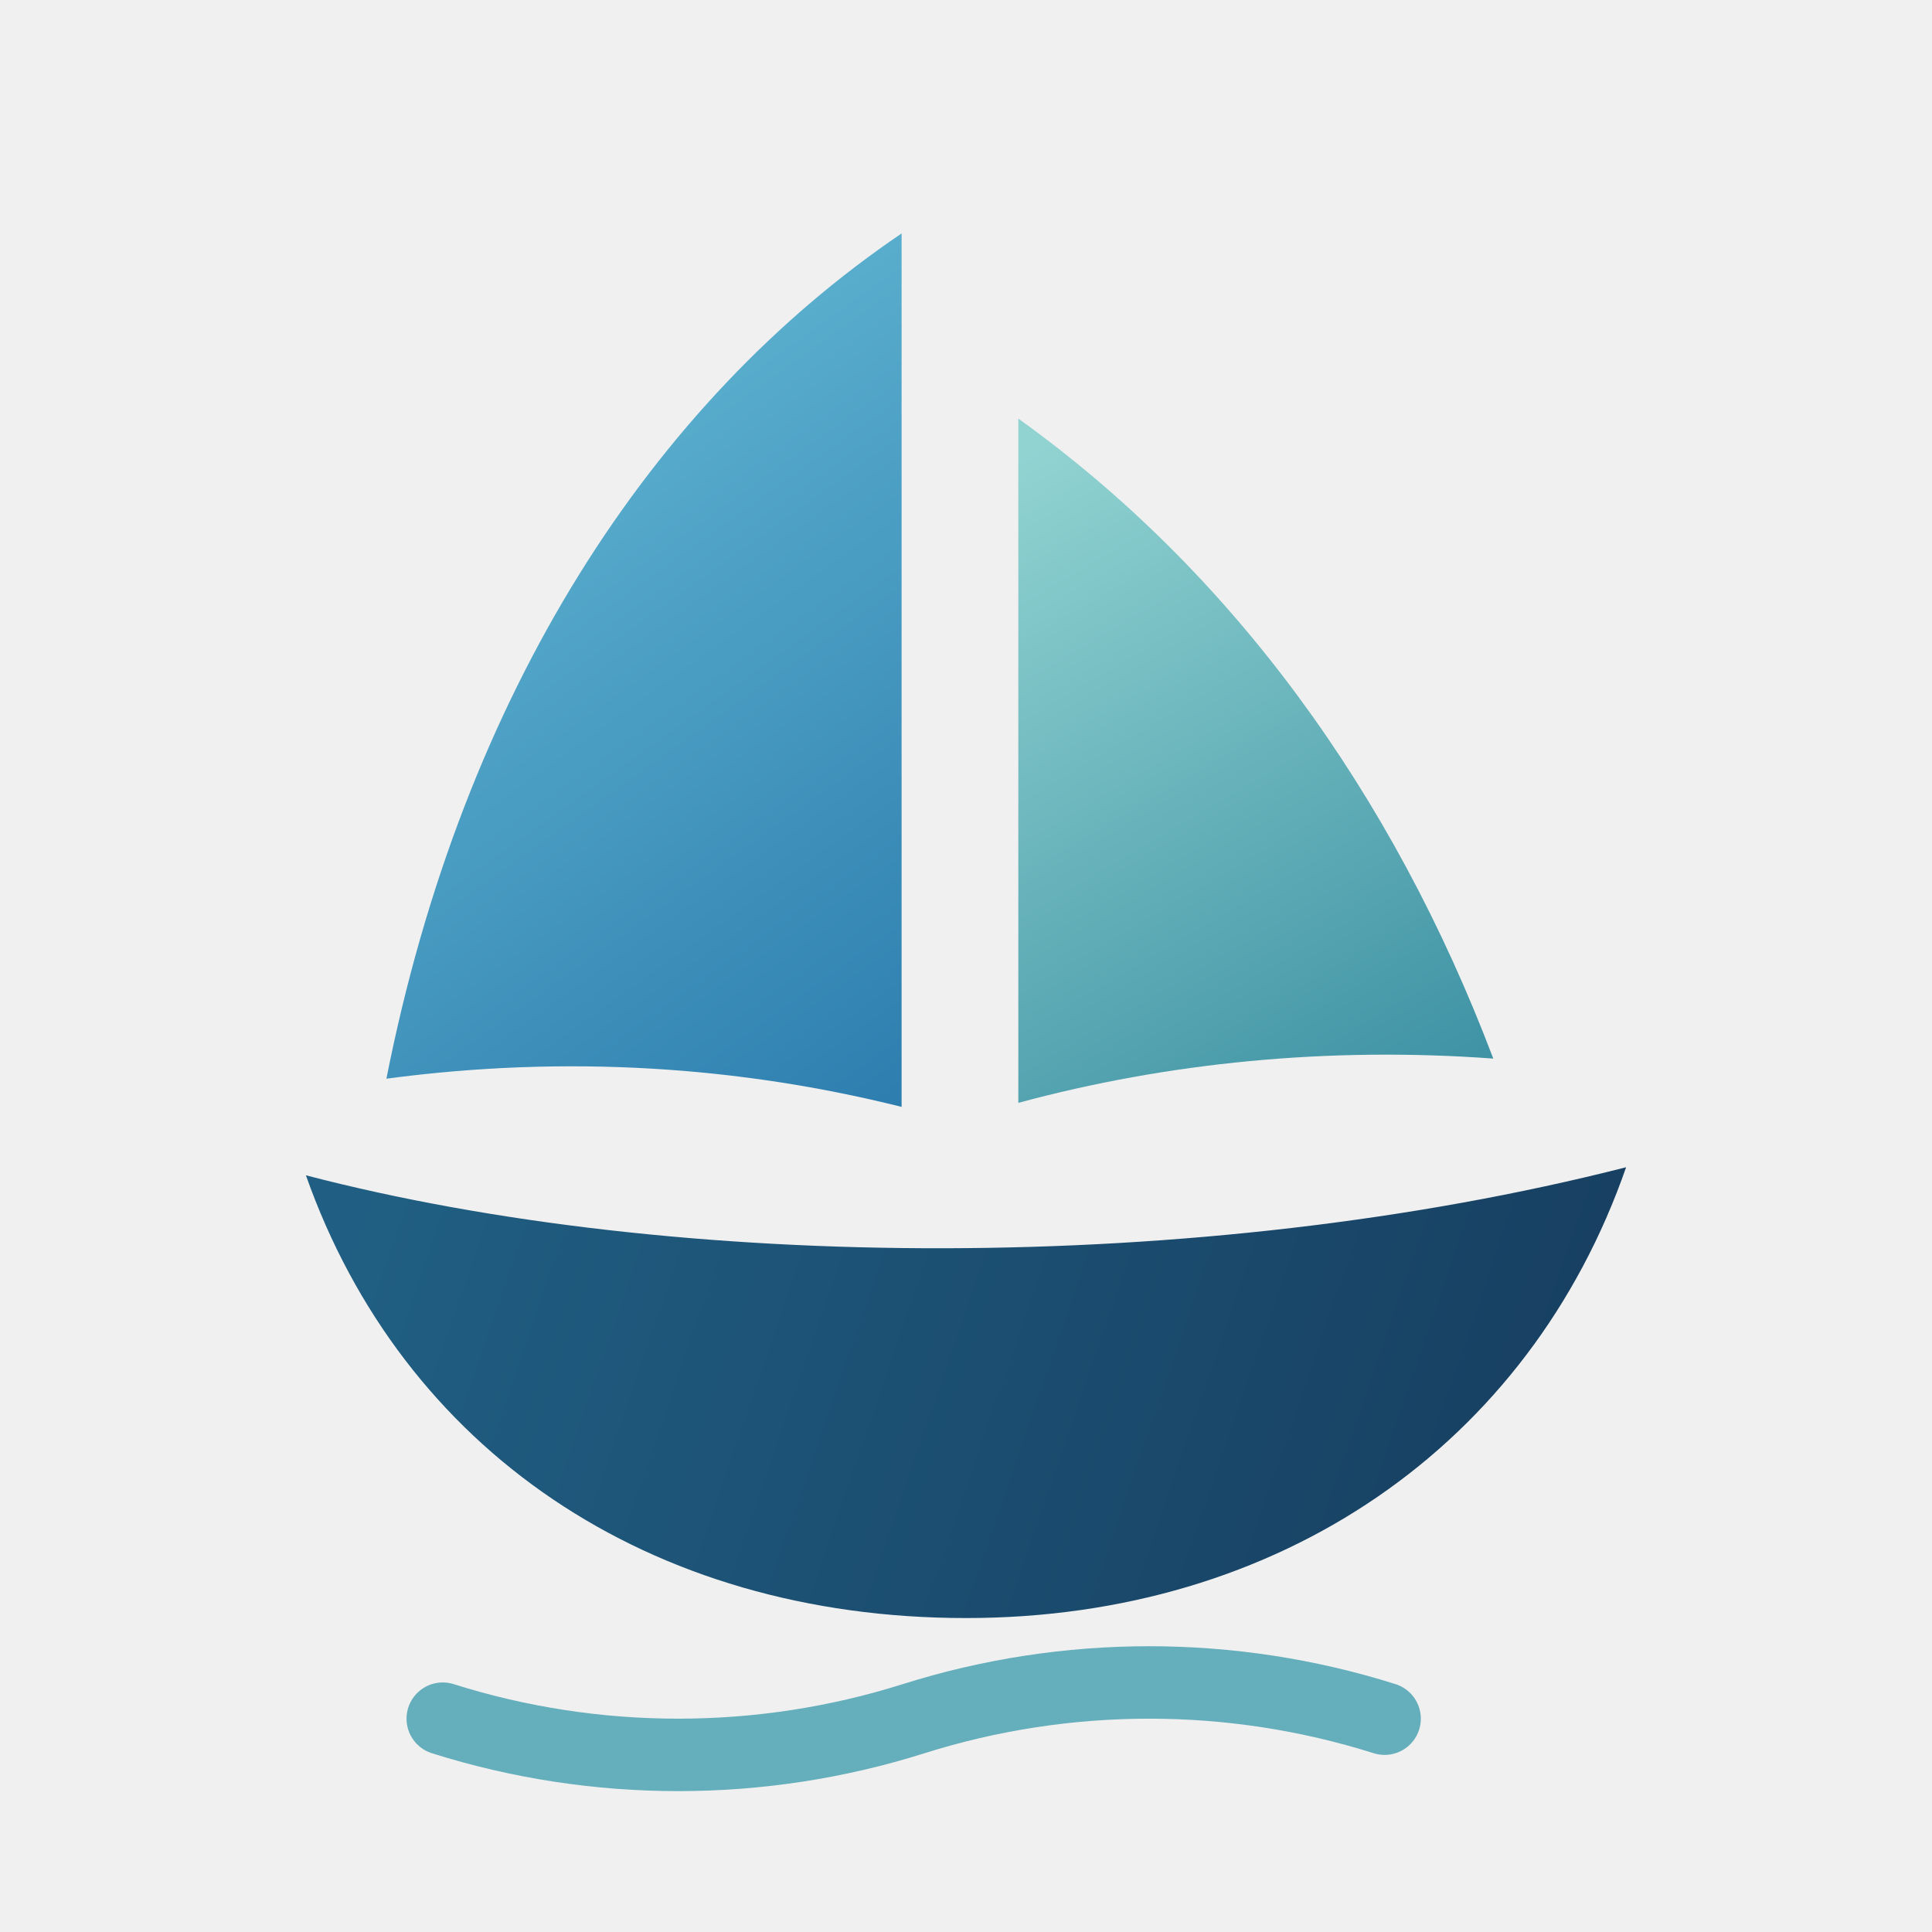
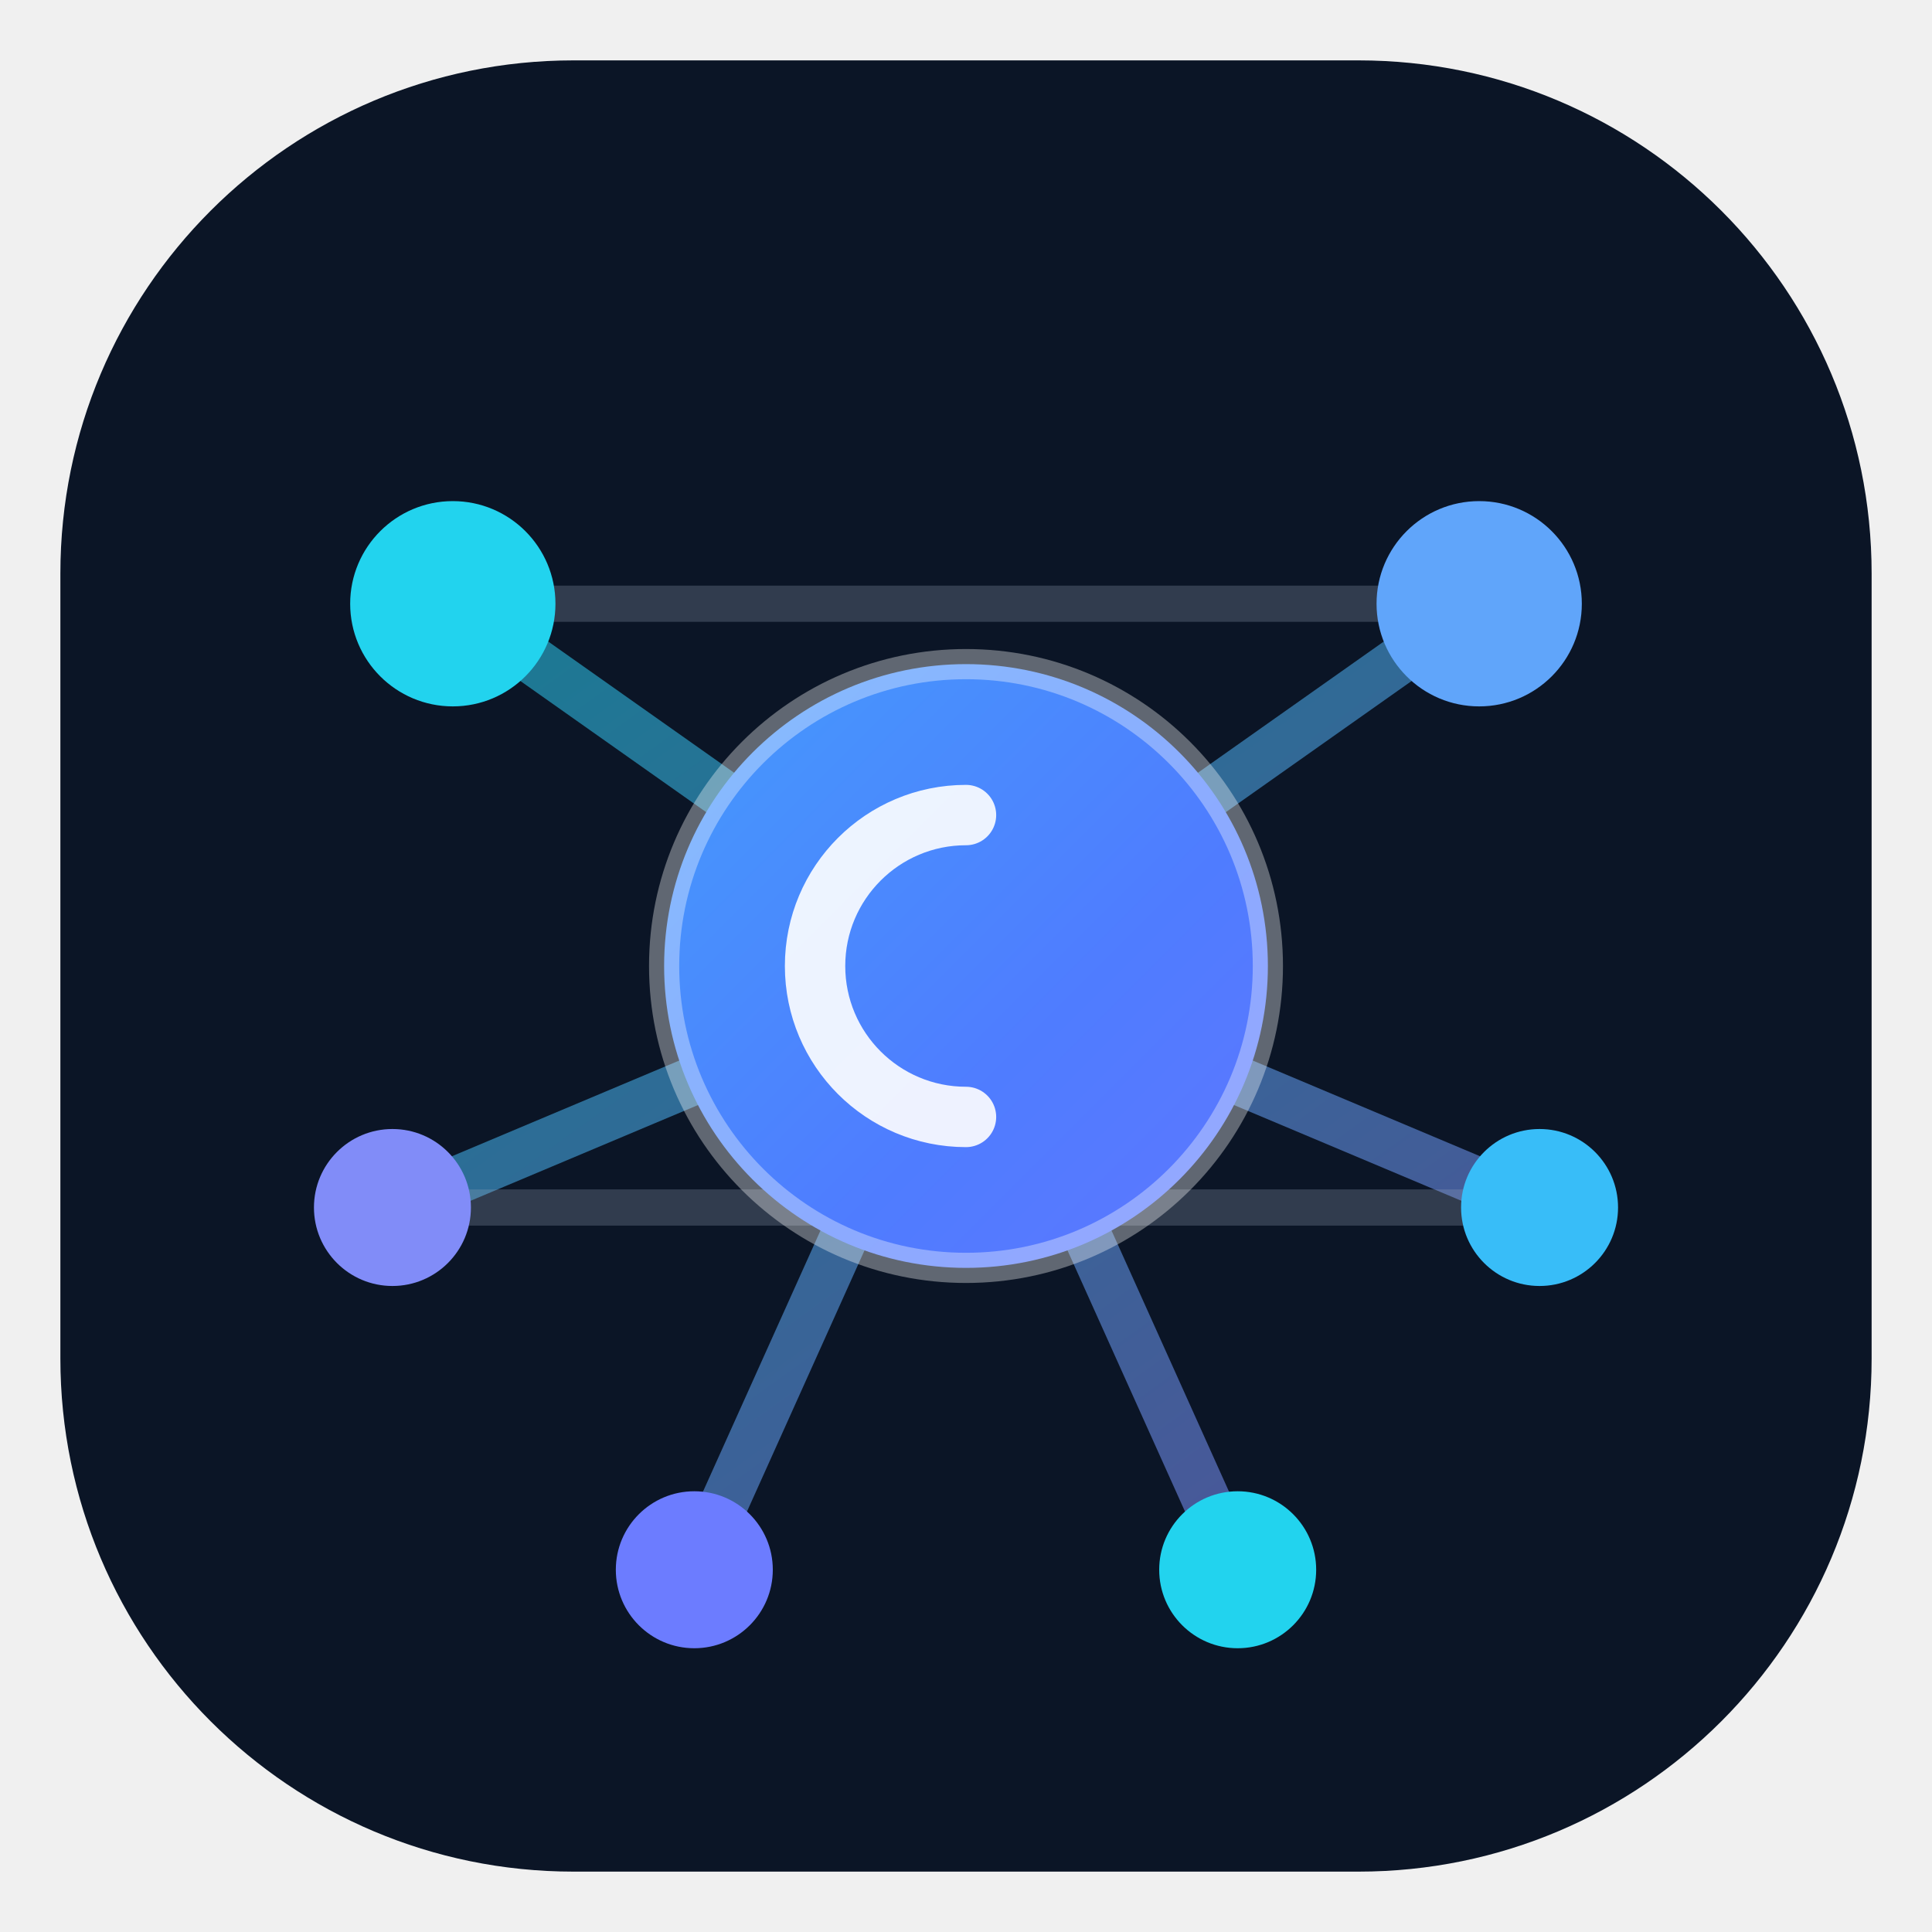
- <svg xmlns="http://www.w3.org/2000/svg" viewBox="0 0 48 48" fill="none">
+ <svg xmlns="http://www.w3.org/2000/svg" viewBox="0 0 64 64" fill="none">
  <defs>
-     <linearGradient id="sail-main" x1="11" y1="8" x2="26" y2="29" gradientUnits="userSpaceOnUse">
-       <stop stop-color="#64B9D4" />
-       <stop offset="1" stop-color="#2575A9" />
+     <linearGradient id="qz-core" x1="8" y1="8" x2="56" y2="56" gradientUnits="userSpaceOnUse">
+       <stop offset="0" stop-color="#38bdf8" />
+       <stop offset=".55" stop-color="#4f7cff" />
+       <stop offset="1" stop-color="#7c6cff" />
    </linearGradient>
-     <linearGradient id="sail-side" x1="26" y1="11" x2="36" y2="28" gradientUnits="userSpaceOnUse">
-       <stop stop-color="#91D3D1" />
-       <stop offset="1" stop-color="#3A8FA2" />
+     <linearGradient id="qz-halo" x1="20" y1="14" x2="46" y2="50" gradientUnits="userSpaceOnUse">
+       <stop offset="0" stop-color="#22d3ee" />
+       <stop offset="1" stop-color="#818cf8" />
    </linearGradient>
-     <linearGradient id="hull" x1="9" y1="29" x2="38" y2="39" gradientUnits="userSpaceOnUse">
-       <stop stop-color="#205F83" />
-       <stop offset="1" stop-color="#173F61" />
-     </linearGradient>
+     <radialGradient id="qz-glow" cx=".5" cy=".42" r=".68">
+       <stop offset="0" stop-color="#22d3ee" stop-opacity=".5" />
+       <stop offset="1" stop-color="#22d3ee" stop-opacity="0" />
+     </radialGradient>
  </defs>
-   <path d="M22.4 5.8C16.2 10 11.5 17.2 9.6 26.8c4.5-.6 8.8-.3 12.8.7V5.8Z" fill="url(#sail-main)" />
-   <path d="M25.3 10.4c5.3 3.8 9.3 9.3 11.8 15.9-4.1-.3-8.1.1-11.8 1.1v-17Z" fill="url(#sail-side)" />
-   <path d="M7.6 29.2c9.2 2.4 22.2 2.5 32.8-.2-2.4 6.9-8.6 11.2-16.4 11.2-7.9 0-14-4.2-16.4-11Z" fill="url(#hull)" />
-   <path d="M11 42.7c3.8 1.2 7.9 1.2 11.7 0 3.8-1.2 7.9-1.2 11.7 0" stroke="#65AEBB" stroke-width="1.8" stroke-linecap="round" />
+   <rect x="2" y="2" width="60" height="60" rx="17" fill="#0b1526" />
+   <rect x="2" y="2" width="60" height="60" rx="17" fill="url(#q2-glow)" opacity="0" />
+   <circle cx="32" cy="32" r="17" fill="url(#q3-glow)" opacity="0" />
+   <path d="M32 32 L15 20 M32 32 L49 20 M32 32 L13 40 M32 32 L51 40 M32 32 L23 52 M32 32 L41 52" stroke="url(#qz-halo)" stroke-width="1.6" stroke-linecap="round" opacity=".55" />
+   <path d="M15 20 L49 20 M13 40 L51 40" stroke="rgba(148,163,184,.28)" stroke-width="1.2" stroke-linecap="round" />
+   <circle cx="32" cy="32" r="10" fill="url(#qz-core)" />
+   <circle cx="32" cy="32" r="10" stroke="rgba(255,255,255,.35)" stroke-width="1" />
+   <path d="M27 32 a5 5 0 0 1 5-5 M27 32 a5 5 0 0 0 5 5" stroke="#fff" stroke-width="2" stroke-linecap="round" fill="none" opacity=".9" />
+   <circle cx="15" cy="20" r="3.4" fill="#22d3ee" />
+   <circle cx="49" cy="20" r="3.4" fill="#60a5fa" />
+   <circle cx="13" cy="40" r="2.6" fill="#818cf8" />
+   <circle cx="51" cy="40" r="2.6" fill="#38bdf8" />
+   <circle cx="23" cy="52" r="2.6" fill="#6c7cff" />
+   <circle cx="41" cy="52" r="2.6" fill="#22d3ee" />
</svg>
